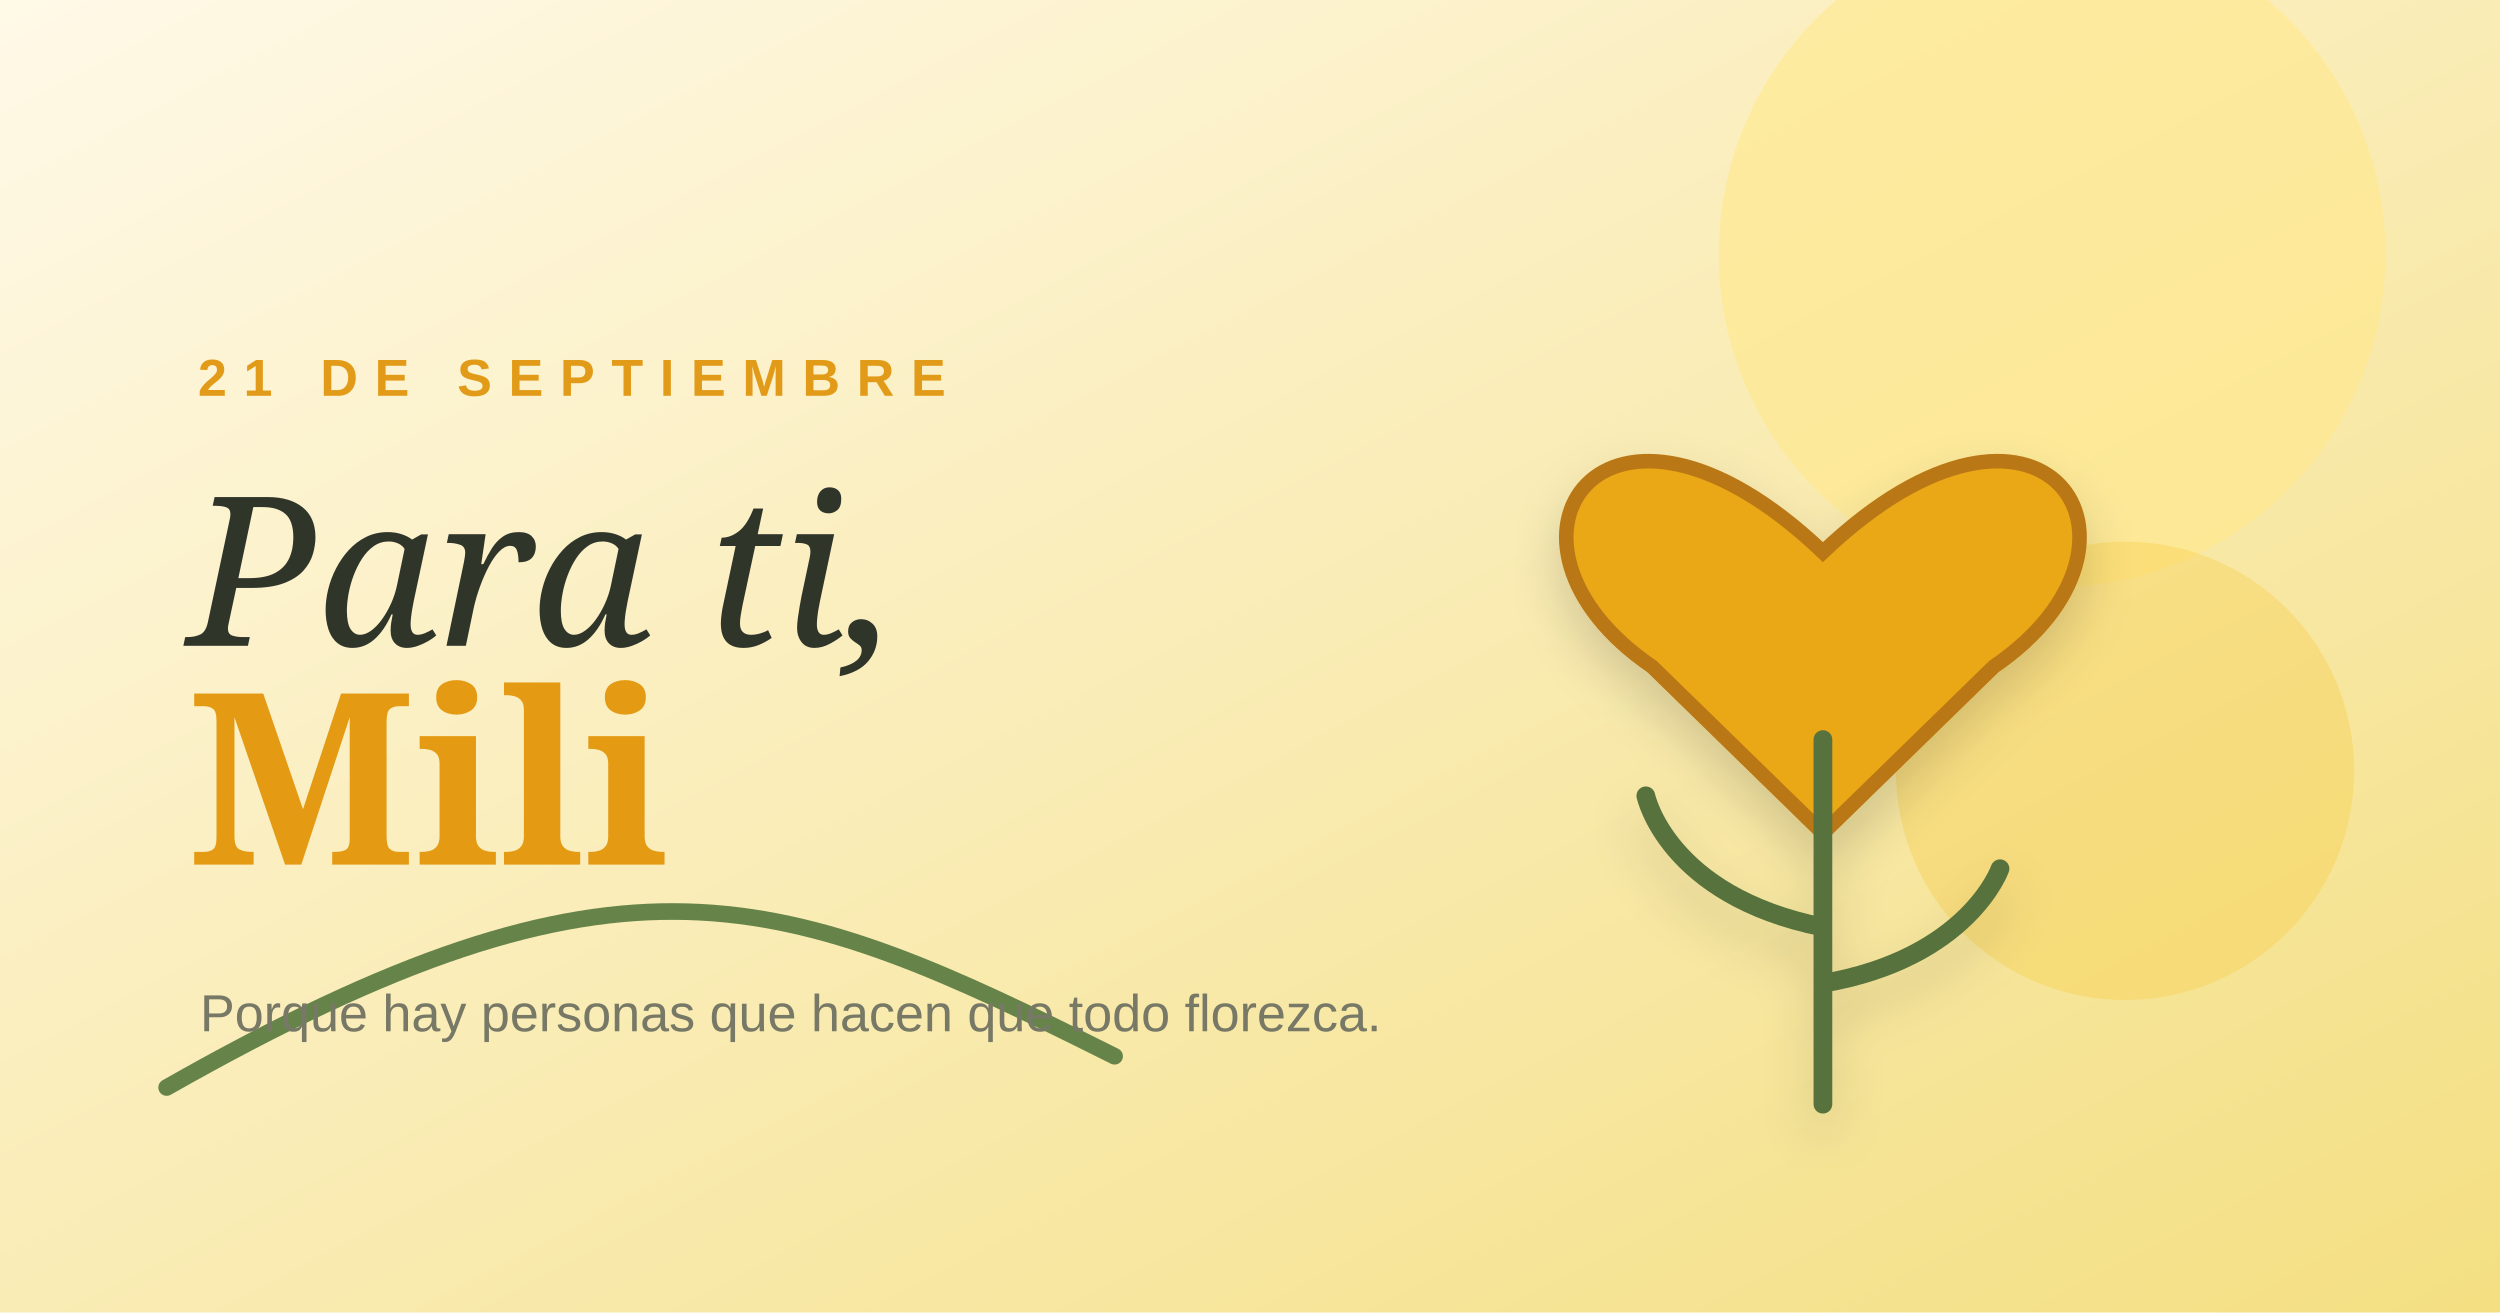
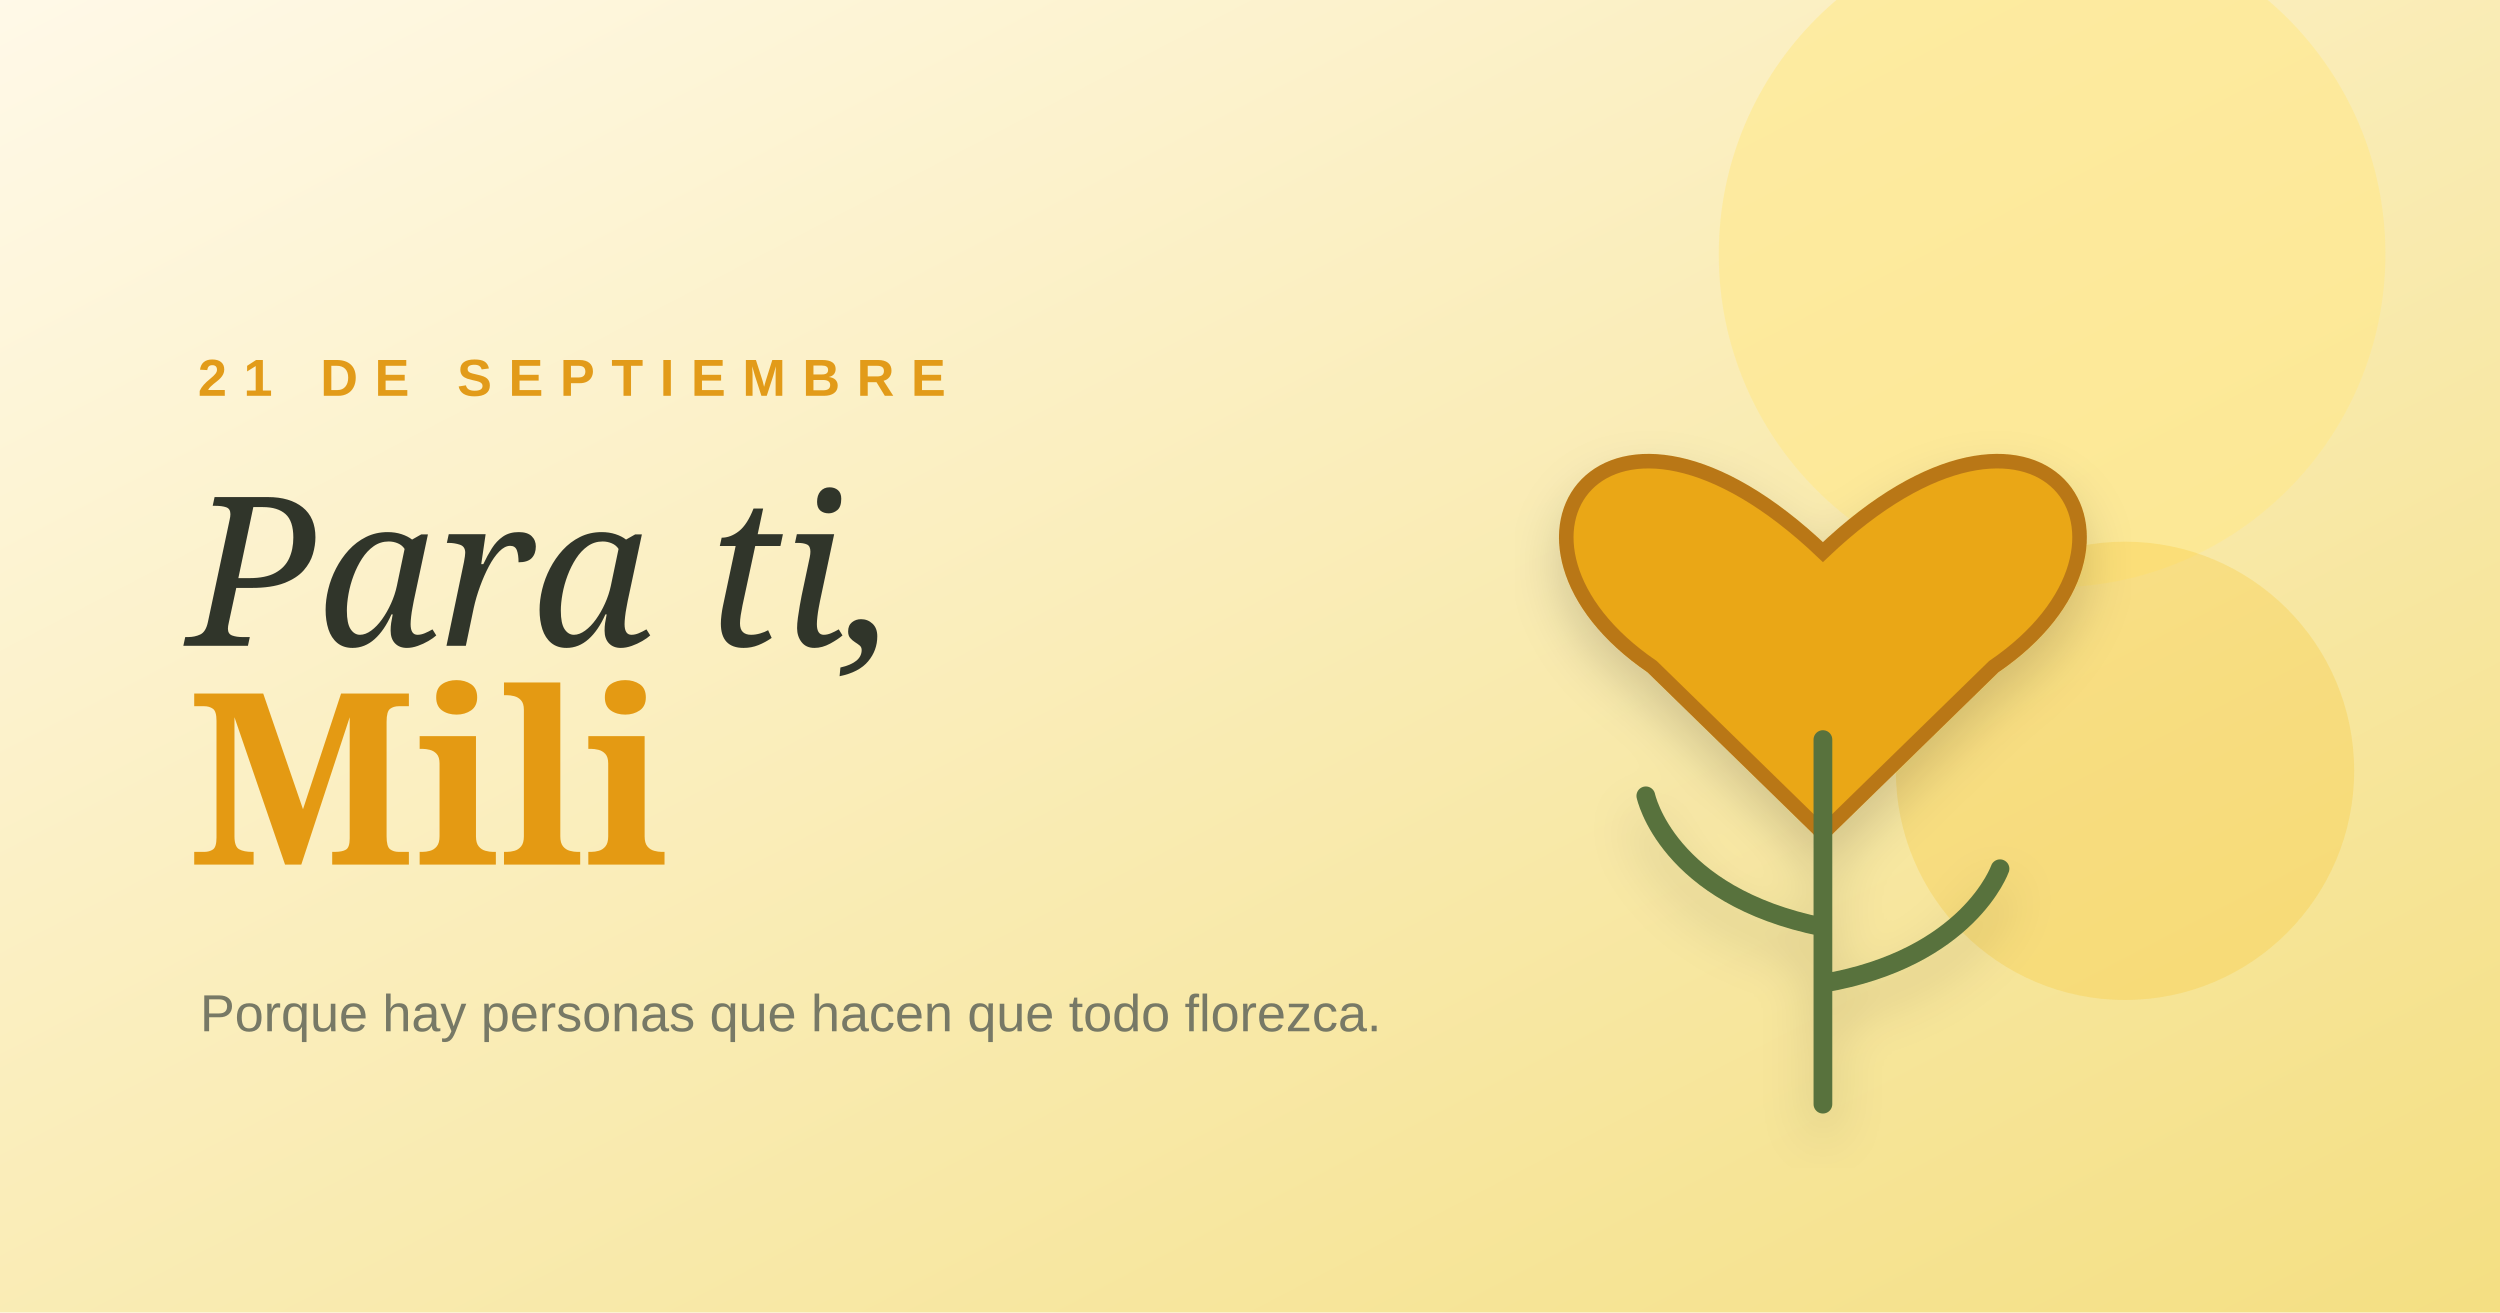
<svg xmlns="http://www.w3.org/2000/svg" width="1200" height="630" viewBox="0 0 1200 630">
  <defs>
    <linearGradient id="bg" x2="1" y2="1">
      <stop stop-color="#fff9e8" />
      <stop offset="1" stop-color="#f4df82" />
    </linearGradient>
    <filter id="shadow">
      <feDropShadow dx="0" dy="12" stdDeviation="12" flood-opacity=".16" />
    </filter>
  </defs>
  <rect width="1200" height="630" fill="url(#bg)" />
  <circle cx="985" cy="122" r="160" fill="#ffe88b" opacity=".6" />
  <circle cx="1020" cy="370" r="110" fill="#f8c733" opacity=".3" />
-   <path d="M80 522c220-125 295-95 455-15" fill="none" stroke="#668449" stroke-width="8" stroke-linecap="round" />
  <g transform="translate(875 230)" filter="url(#shadow)">
    <path d="M0 35C-105-65-170 30-82 90L0 170 82 90C170 30 105-65 0 35Z" fill="#eaa719" stroke="#b97716" stroke-width="7" />
    <path d="M0 125V300M0 215c-75-15-85-63-85-63M0 242c70-12 85-55 85-55" fill="none" stroke="#58723c" stroke-width="9" stroke-linecap="round" />
  </g>
  <text x="95" y="190" fill="#e29b19" font-family="Arial,sans-serif" font-weight="700" font-size="25" letter-spacing="8">21 DE SEPTIEMBRE</text>
  <text x="90" y="310" fill="#30352a" font-family="Georgia,serif" font-size="100" font-style="italic">Para ti,</text>
  <text x="90" y="415" fill="#e49a13" font-family="Georgia,serif" font-weight="bold" font-size="115">Mili</text>
  <text x="96" y="495" fill="#777966" font-family="Arial,sans-serif" font-size="25">Porque hay personas que hacen que todo florezca.</text>
</svg>
